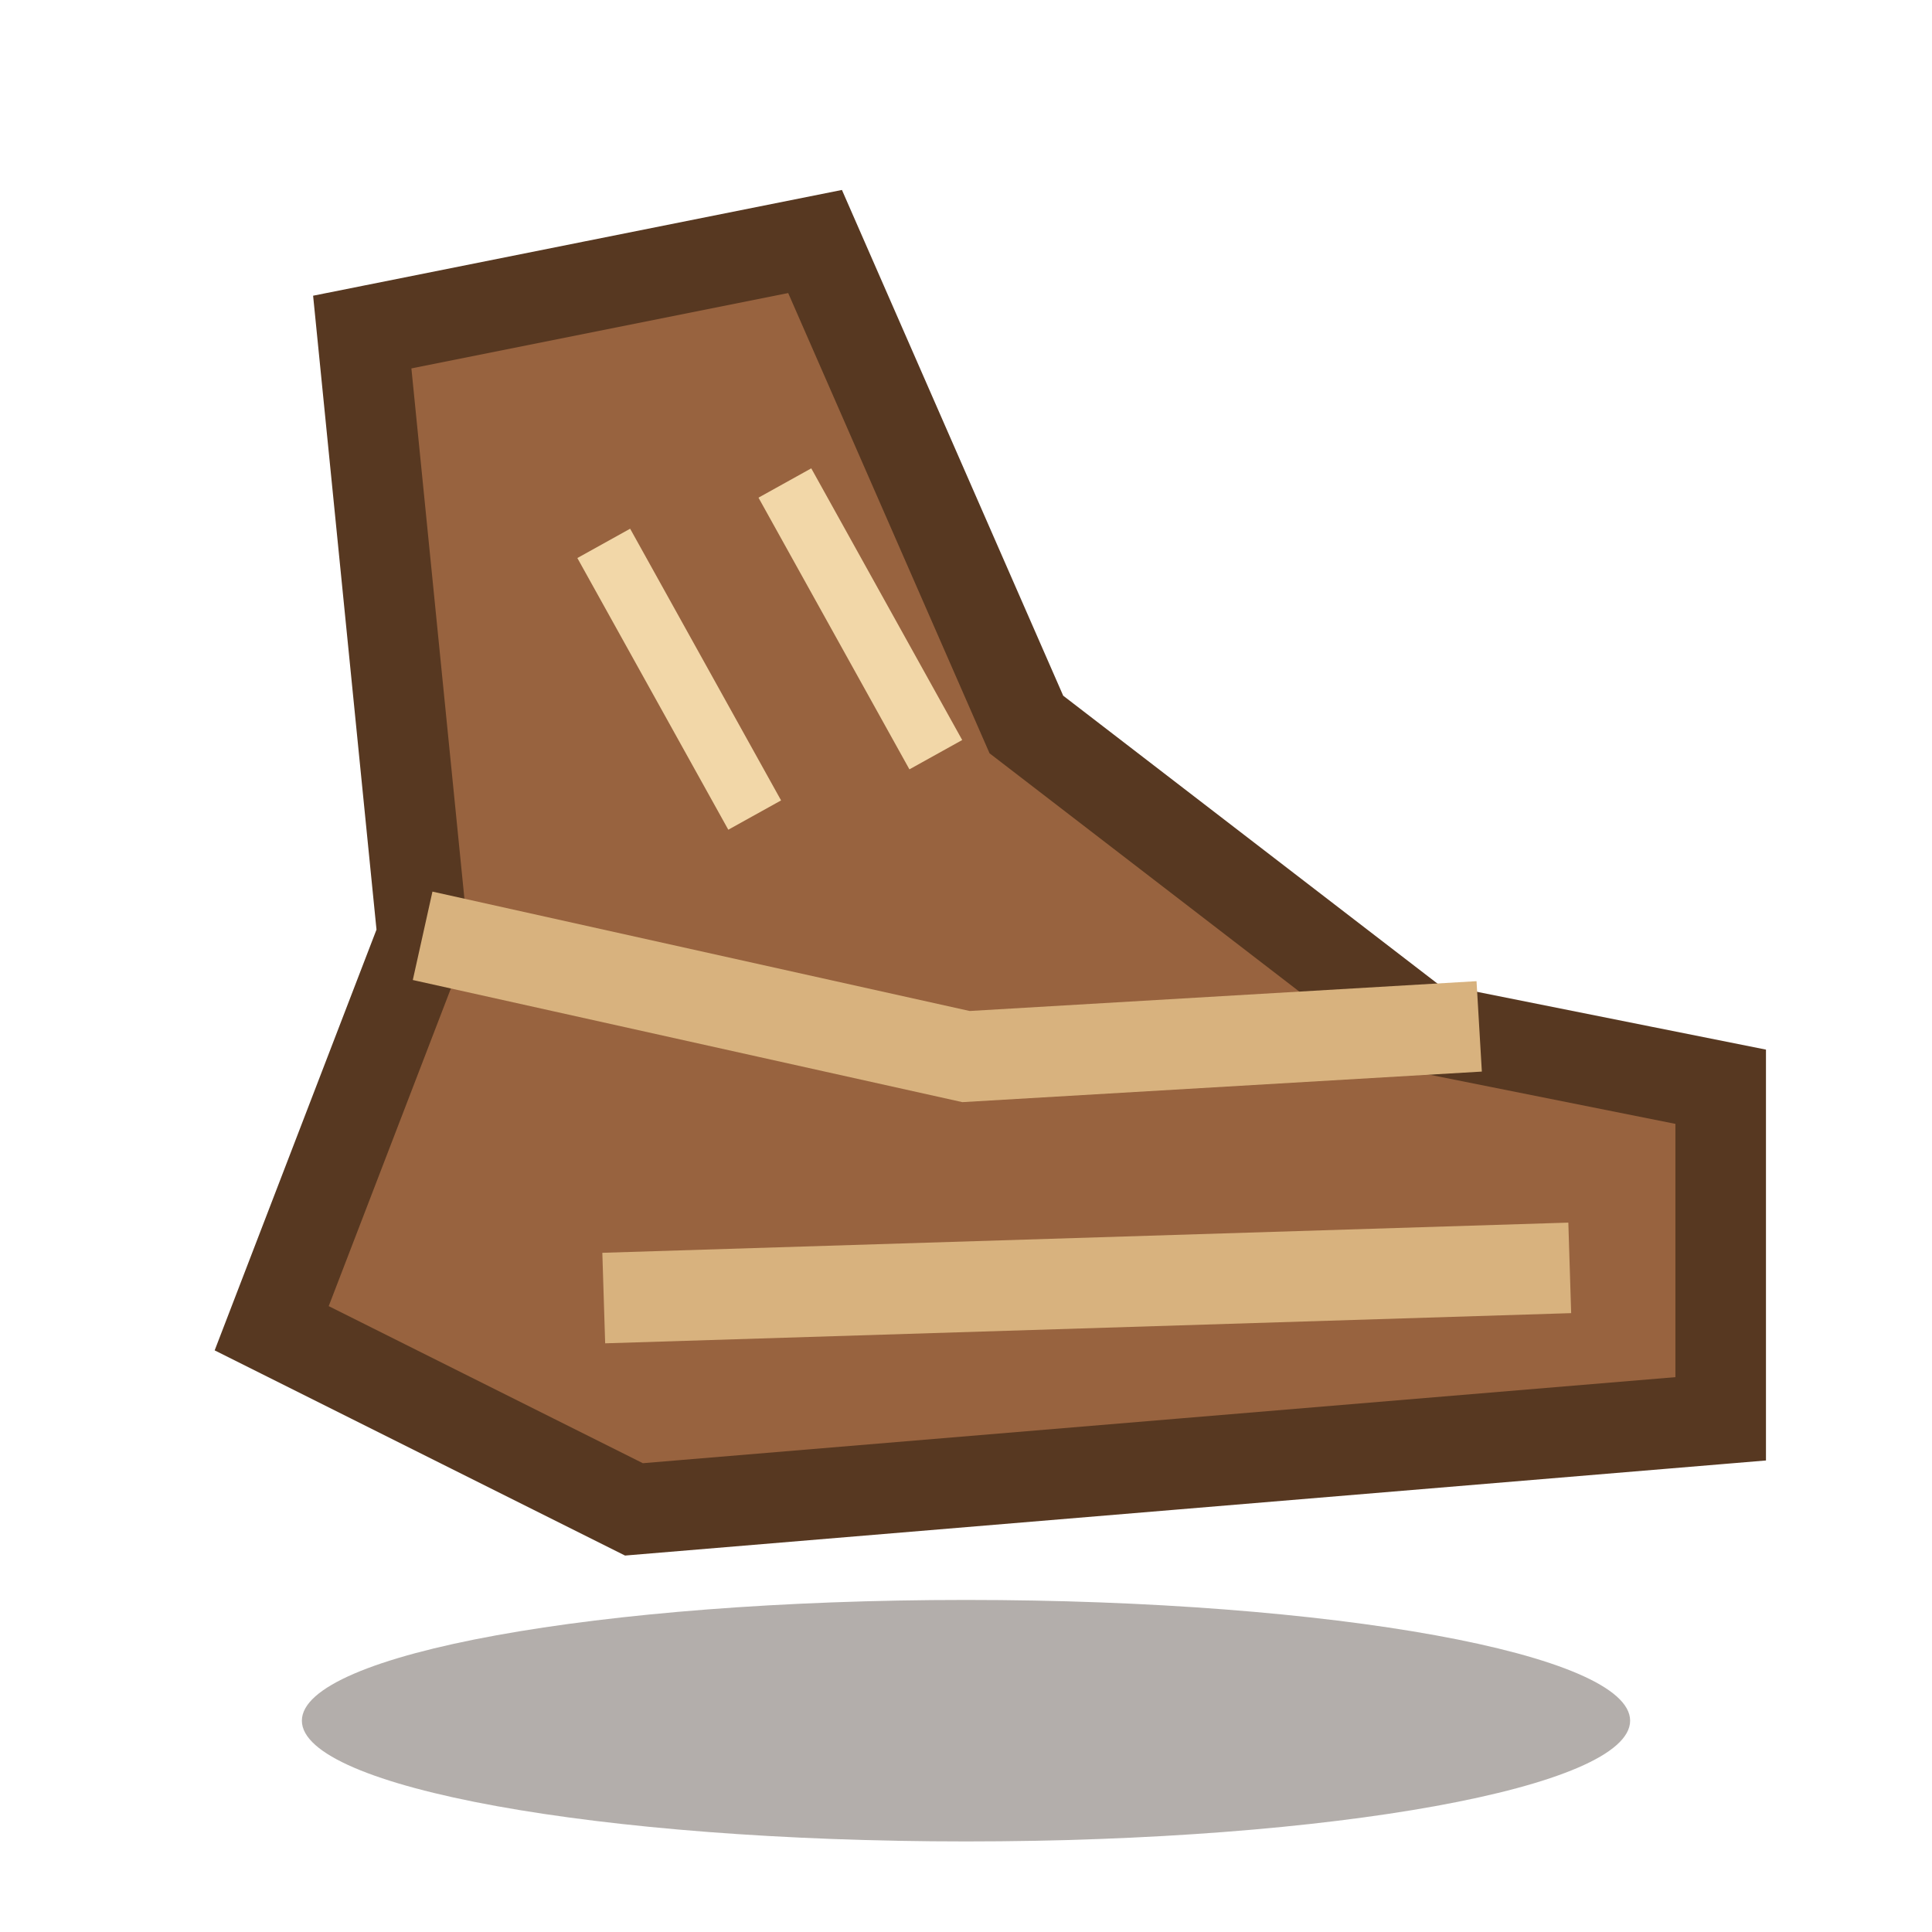
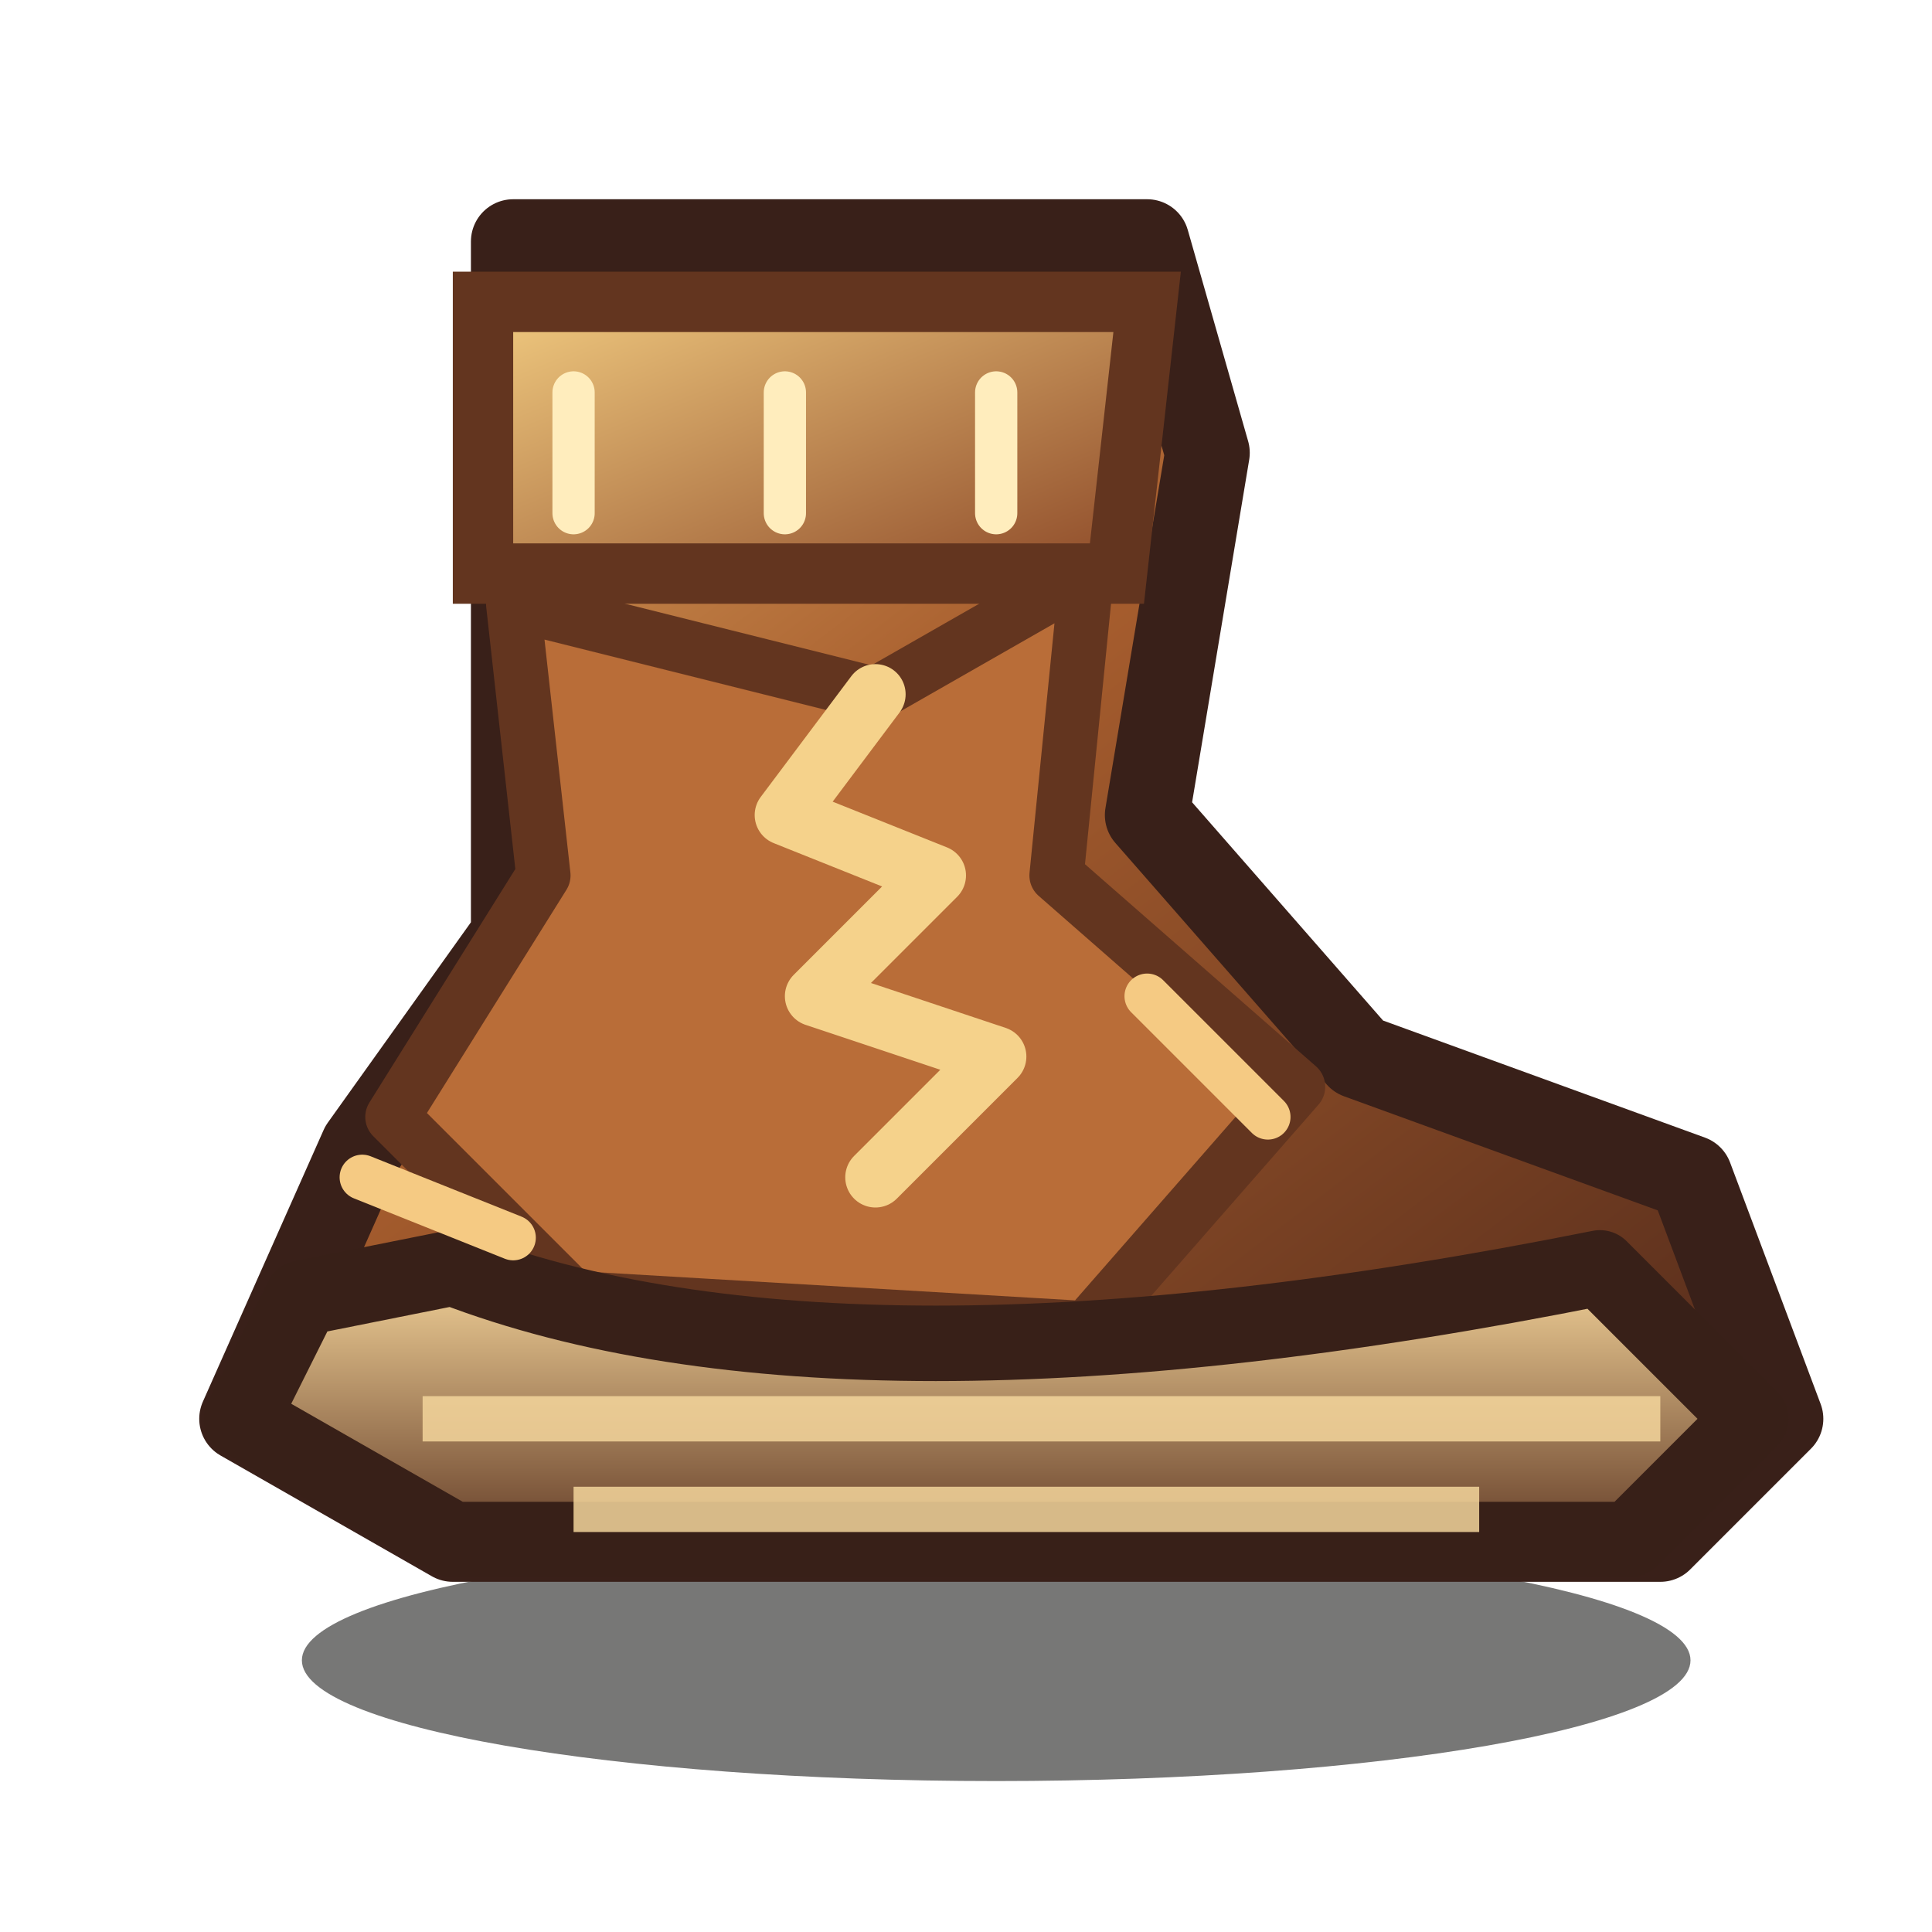
- <svg xmlns="http://www.w3.org/2000/svg" viewBox="0 0 64 64">
-   <ellipse cx="32" cy="57" rx="22" ry="4" fill="#24180f" opacity=".35" />
-   <path d="M12 11 L27 8 L34 24 L47 34 L57 36 L57 47 L21 50 L9 44 L14 31 Z" fill="#98633f" stroke="#573821" stroke-width="3" />
-   <path d="M14 31 L32 35 L49 34 M20 43 L52 42" fill="none" stroke="#d8b27e" stroke-width="3" />
-   <path d="M20 18 L25 27 M26 16 L31 25" stroke="#f2d7a8" stroke-width="2" />
+ <svg xmlns="http://www.w3.org/2000/svg" viewBox="0 0 64 64" role="img" aria-label="Traveler’s Boots">
+   <defs>
+     <linearGradient id="leather" x1="0" y1="0" x2=".9" y2="1">
+       <stop stop-color="#e6b66c" />
+       <stop offset=".42" stop-color="#a85e2e" />
+       <stop offset="1" stop-color="#542b1b" />
+     </linearGradient>
+     <linearGradient id="sole" x1="0" y1="0" x2="0" y2="1">
+       <stop stop-color="#f4d49a" />
+       <stop offset="1" stop-color="#67402a" />
+     </linearGradient>
+     <linearGradient id="cuff" x1="0" y1="0" x2="1" y2="1">
+       <stop stop-color="#f2cc81" />
+       <stop offset="1" stop-color="#8c4827" />
+     </linearGradient>
+   </defs>
+   <ellipse cx="33" cy="55" rx="23" ry="4" fill="#080706" opacity=".55" />
+   <path d="M17 8h21l2 7-2 12 7 8 11 4 3 8-4 4H15L8 47l4-9 5-7Z" fill="url(#leather)" stroke="#392019" stroke-width="2.8" stroke-linejoin="round" />
+   <path d="M16 10h22l-1 9H16Z" fill="url(#cuff)" stroke="#63351f" stroke-width="2" />
+   <path d="M17 20l12 3 7-4-1 10 8 7-7 8-17-1-6-6 5-8Z" fill="#b96d38" stroke="#63351f" stroke-width="1.8" stroke-linejoin="round" />
+   <path d="M29 23l-3 4 5 2-4 4 6 2-4 4" fill="none" stroke="#f5d28b" stroke-width="2" stroke-linecap="round" stroke-linejoin="round" />
+   <path d="M15 42q13 5 38 0l5 5-4 4H15L8 47l2-4Z" fill="url(#sole)" stroke="#382018" stroke-width="2.5" stroke-linejoin="round" />
+   <path d="M14 47h41M19 50h30" stroke="#f3d59b" stroke-width="1.5" opacity=".85" />
+   <path d="M19 13v4m7-4v4m7-4v4" stroke="#ffedbd" stroke-width="1.4" stroke-linecap="round" />
+   <path d="M12 39l5 2m21-8 4 4" stroke="#f5ca83" stroke-width="1.5" stroke-linecap="round" />
</svg>
